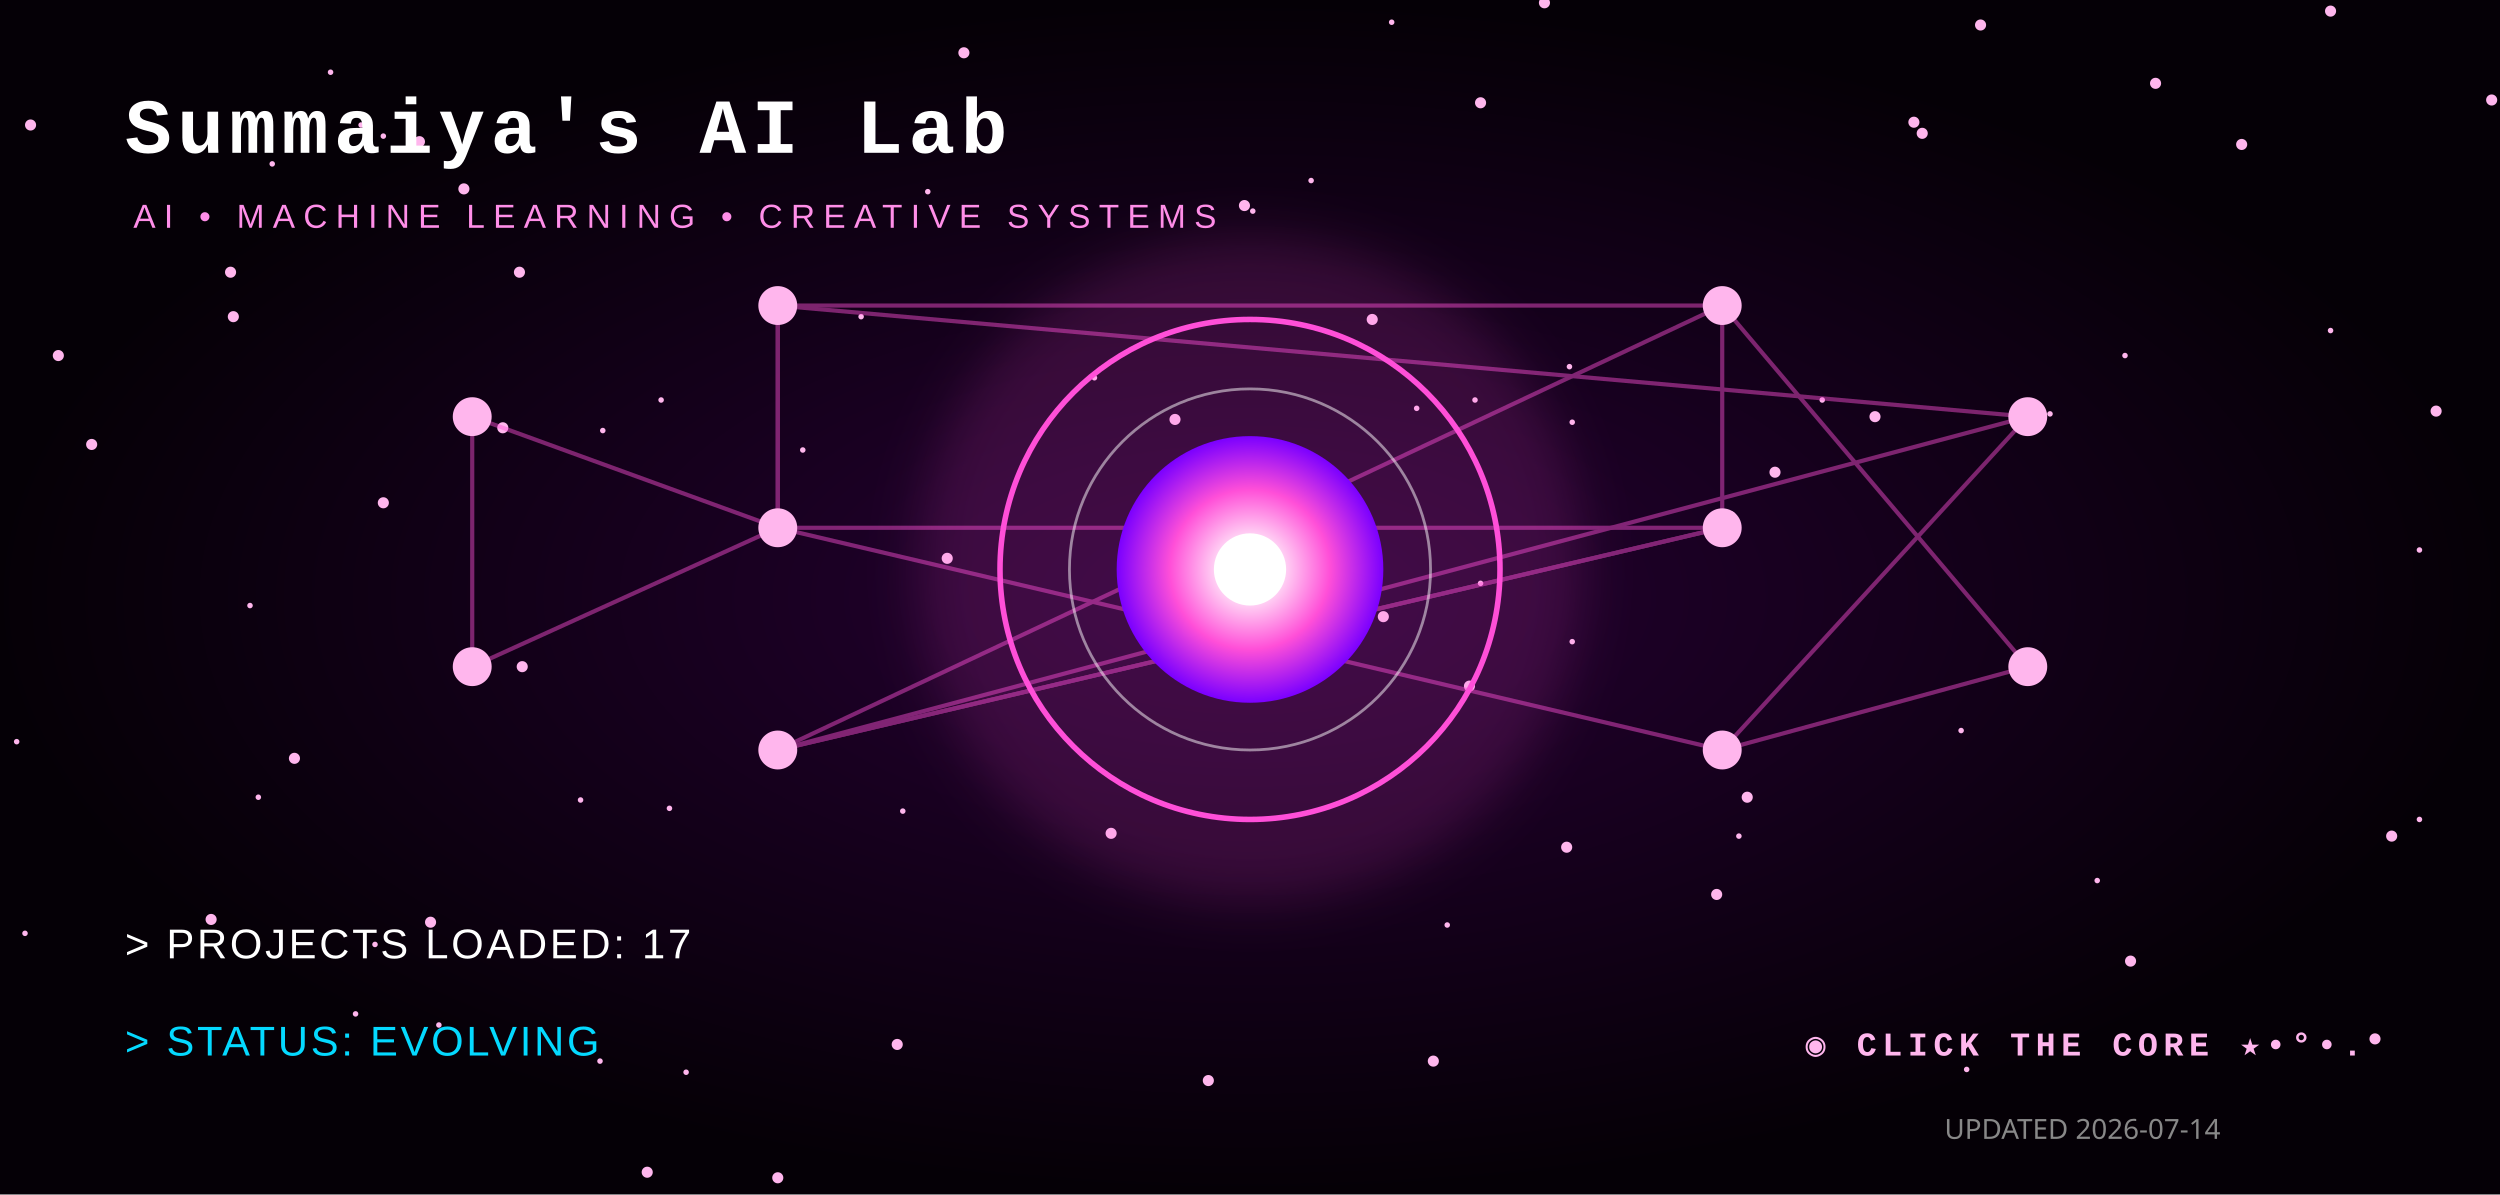
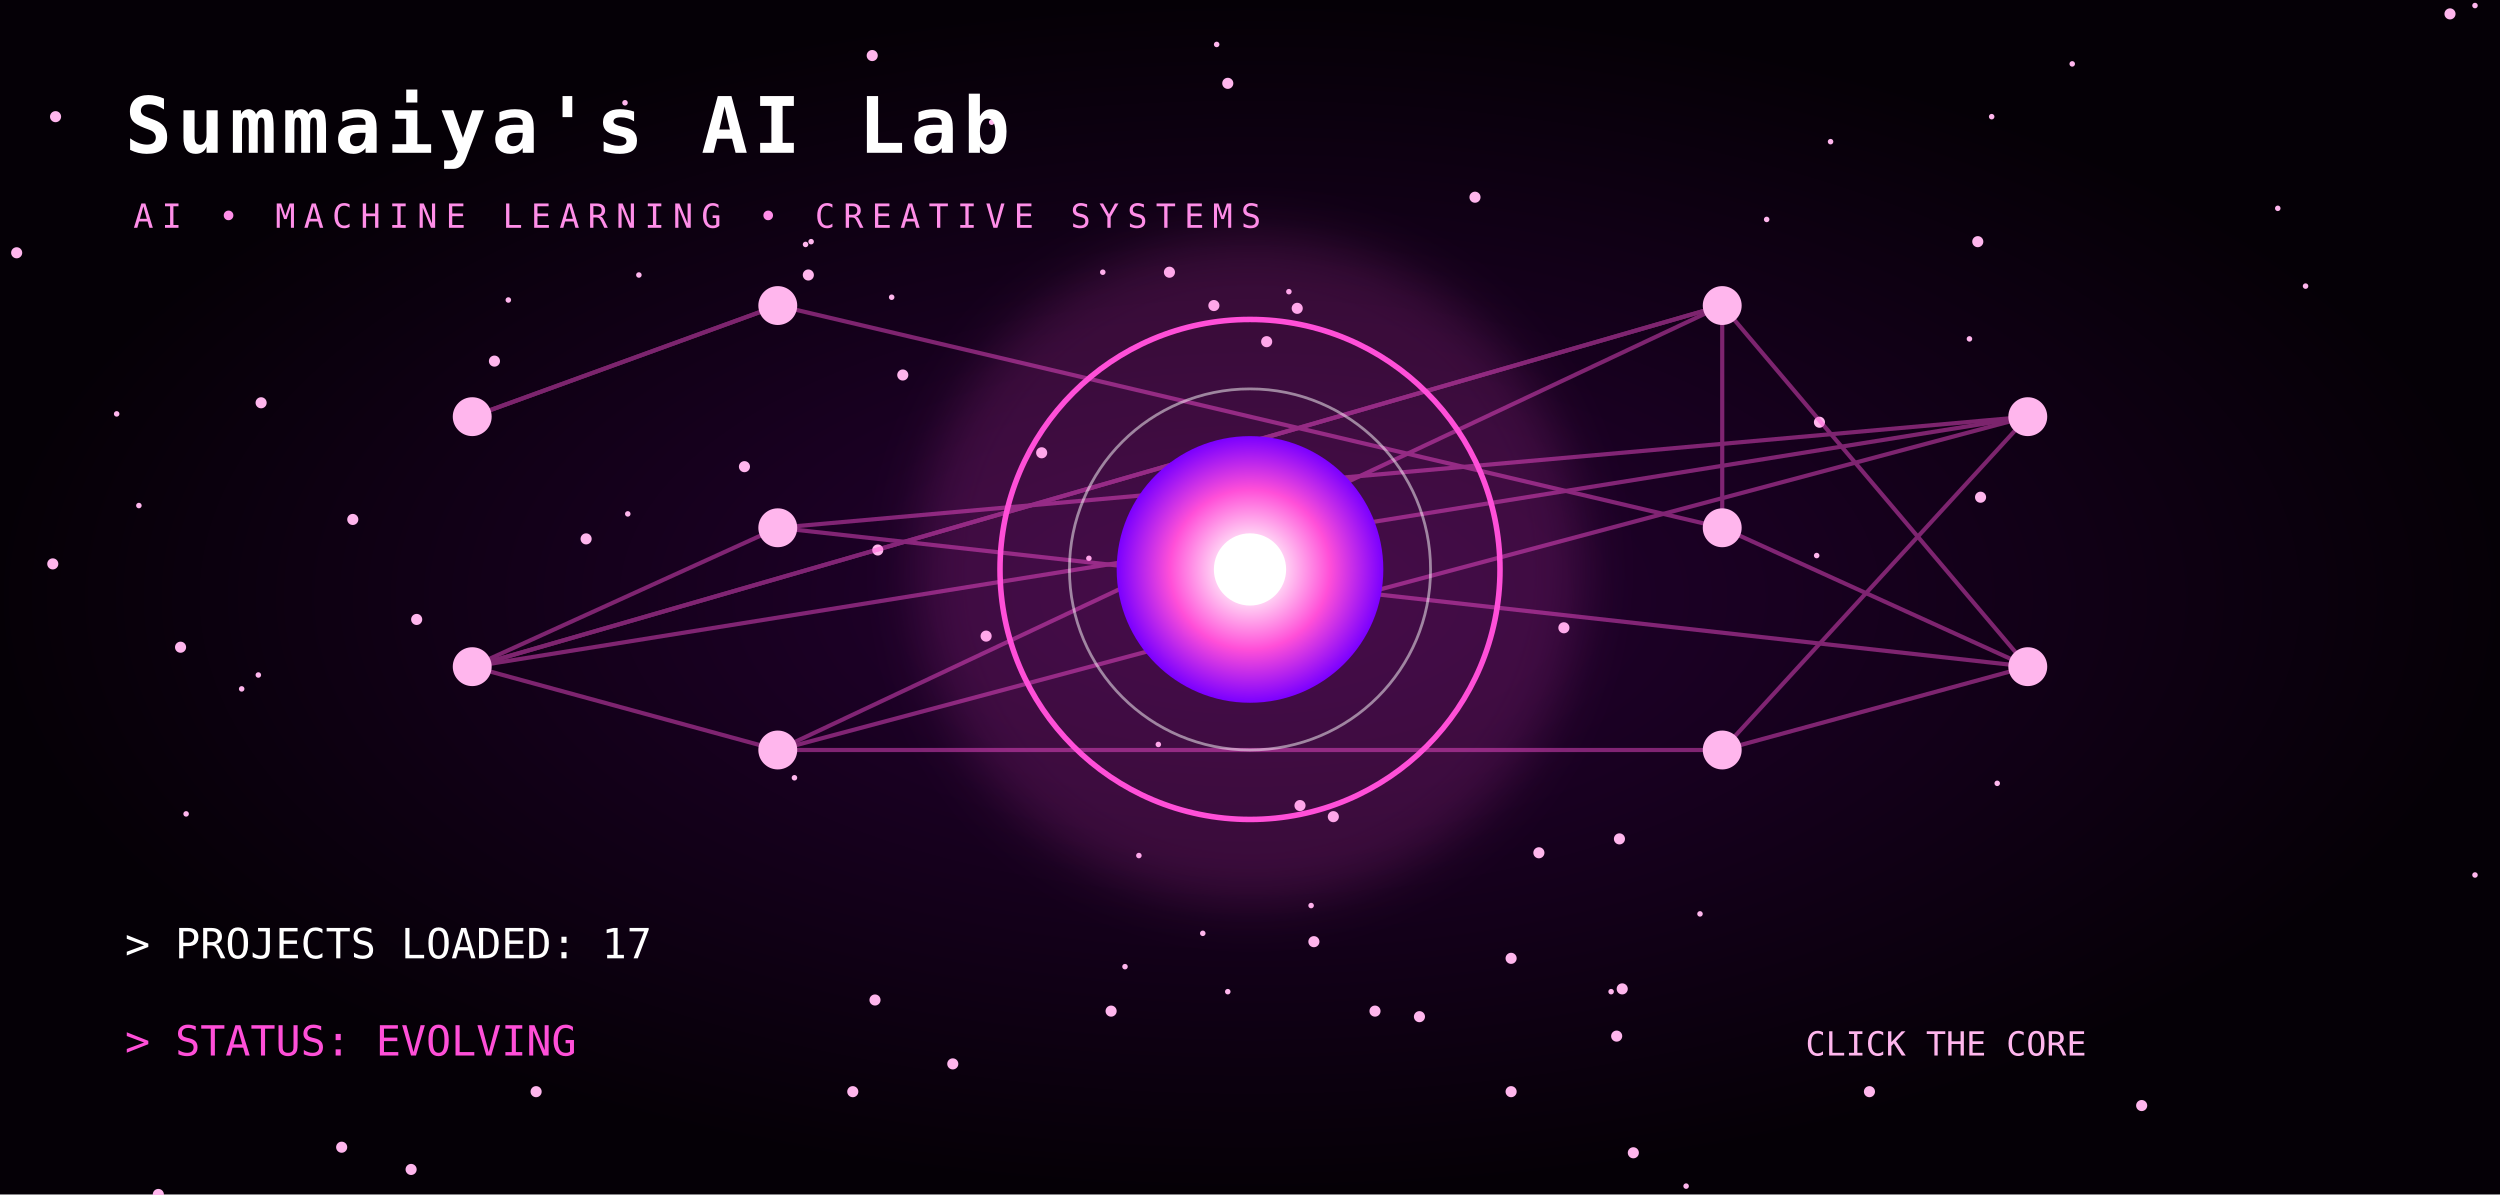
<svg xmlns="http://www.w3.org/2000/svg" width="900" height="430">
  <defs>
    <radialGradient id="background">
      <stop stop-color="#260033" />
      <stop offset="1" stop-color="#050006" />
    </radialGradient>
    <radialGradient id="reactor">
-       <stop stop-color="#ffffff" />
+       <stop stop-color="white" />
      <stop offset=".25" stop-color="#ffd6f5" />
      <stop offset=".6" stop-color="#ff4fd8" />
      <stop offset="1" stop-color="#7b00ff" />
    </radialGradient>
    <filter id="glow">
      <feGaussianBlur stdDeviation="9" />
    </filter>
  </defs>
  <rect width="100%" height="100%" fill="url(#background)" />
-   <circle cx="629" cy="287" r="2" fill="#ffb6ed">
-     <animate attributeName="opacity" values="0.15;1;0.15" dur="5s" repeatCount="indefinite" />
-   </circle>
-   <circle cx="871" cy="295" r="1" fill="#ffb6ed">
-     <animate attributeName="opacity" values="0.15;1;0.15" dur="5s" repeatCount="indefinite" />
-   </circle>
-   <circle cx="21" cy="128" r="2" fill="#ffb6ed">
-     <animate attributeName="opacity" values="0.15;1;0.15" dur="4s" repeatCount="indefinite" />
-   </circle>
-   <circle cx="423" cy="151" r="2" fill="#ffb6ed">
-     <animate attributeName="opacity" values="0.15;1;0.15" dur="5s" repeatCount="indefinite" />
-   </circle>
-   <circle cx="247" cy="386" r="1" fill="#ffb6ed">
-     <animate attributeName="opacity" values="0.15;1;0.15" dur="4s" repeatCount="indefinite" />
-   </circle>
-   <circle cx="280" cy="424" r="2" fill="#ffb6ed">
-     <animate attributeName="opacity" values="0.15;1;0.15" dur="4s" repeatCount="indefinite" />
-   </circle>
-   <circle cx="90" cy="218" r="1" fill="#ffb6ed">
-     <animate attributeName="opacity" values="0.15;1;0.15" dur="3s" repeatCount="indefinite" />
-   </circle>
-   <circle cx="84" cy="114" r="2" fill="#ffb6ed">
-     <animate attributeName="opacity" values="0.15;1;0.15" dur="2s" repeatCount="indefinite" />
-   </circle>
-   <circle cx="692" cy="48" r="2" fill="#ffb6ed">
-     <animate attributeName="opacity" values="0.15;1;0.15" dur="4s" repeatCount="indefinite" />
-   </circle>
-   <circle cx="138" cy="49" r="1" fill="#ffb6ed">
-     <animate attributeName="opacity" values="0.15;1;0.15" dur="5s" repeatCount="indefinite" />
-   </circle>
-   <circle cx="626" cy="301" r="1" fill="#ffb6ed">
-     <animate attributeName="opacity" values="0.15;1;0.15" dur="5s" repeatCount="indefinite" />
-   </circle>
-   <circle cx="106" cy="273" r="2" fill="#ffb6ed">
-     <animate attributeName="opacity" values="0.15;1;0.15" dur="2s" repeatCount="indefinite" />
-   </circle>
-   <circle cx="238" cy="144" r="1" fill="#ffb6ed">
-     <animate attributeName="opacity" values="0.15;1;0.15" dur="4s" repeatCount="indefinite" />
-   </circle>
-   <circle cx="334" cy="69" r="1" fill="#ffb6ed">
-     <animate attributeName="opacity" values="0.15;1;0.15" dur="3s" repeatCount="indefinite" />
-   </circle>
-   <circle cx="188" cy="240" r="2" fill="#ffb6ed">
-     <animate attributeName="opacity" values="0.15;1;0.15" dur="5s" repeatCount="indefinite" />
-   </circle>
-   <circle cx="501" cy="8" r="1" fill="#ffb6ed">
-     <animate attributeName="opacity" values="0.15;1;0.15" dur="6s" repeatCount="indefinite" />
-   </circle>
-   <circle cx="76" cy="331" r="2" fill="#ffb6ed">
-     <animate attributeName="opacity" values="0.15;1;0.15" dur="3s" repeatCount="indefinite" />
-   </circle>
-   <circle cx="6" cy="267" r="1" fill="#ffb6ed">
-     <animate attributeName="opacity" values="0.15;1;0.15" dur="4s" repeatCount="indefinite" />
-   </circle>
-   <circle cx="839" cy="4" r="2" fill="#ffb6ed">
-     <animate attributeName="opacity" values="0.15;1;0.15" dur="4s" repeatCount="indefinite" />
-   </circle>
-   <circle cx="738" cy="149" r="1" fill="#ffb6ed">
-     <animate attributeName="opacity" values="0.15;1;0.15" dur="2s" repeatCount="indefinite" />
-   </circle>
-   <circle cx="98" cy="59" r="1" fill="#ffb6ed">
-     <animate attributeName="opacity" values="0.15;1;0.15" dur="6s" repeatCount="indefinite" />
-   </circle>
-   <circle cx="216" cy="382" r="1" fill="#ffb6ed">
-     <animate attributeName="opacity" values="0.15;1;0.15" dur="6s" repeatCount="indefinite" />
-   </circle>
-   <circle cx="713" cy="9" r="2" fill="#ffb6ed">
-     <animate attributeName="opacity" values="0.15;1;0.15" dur="5s" repeatCount="indefinite" />
-   </circle>
-   <circle cx="138" cy="181" r="2" fill="#ffb6ed">
-     <animate attributeName="opacity" values="0.15;1;0.15" dur="4s" repeatCount="indefinite" />
-   </circle>
-   <circle cx="871" cy="198" r="1" fill="#ffb6ed">
-     <animate attributeName="opacity" values="0.15;1;0.15" dur="3s" repeatCount="indefinite" />
-   </circle>
-   <circle cx="289" cy="162" r="1" fill="#ffb6ed">
-     <animate attributeName="opacity" values="0.15;1;0.15" dur="4s" repeatCount="indefinite" />
-   </circle>
-   <circle cx="877" cy="148" r="2" fill="#ffb6ed">
-     <animate attributeName="opacity" values="0.15;1;0.15" dur="2s" repeatCount="indefinite" />
-   </circle>
-   <circle cx="564" cy="305" r="2" fill="#ffb6ed">
-     <animate attributeName="opacity" values="0.15;1;0.15" dur="5s" repeatCount="indefinite" />
-   </circle>
-   <circle cx="494" cy="115" r="2" fill="#ffb6ed">
-     <animate attributeName="opacity" values="0.15;1;0.15" dur="3s" repeatCount="indefinite" />
-   </circle>
-   <circle cx="130" cy="45" r="1" fill="#ffb6ed">
-     <animate attributeName="opacity" values="0.15;1;0.15" dur="5s" repeatCount="indefinite" />
-   </circle>
-   <circle cx="341" cy="201" r="2" fill="#ffb6ed">
-     <animate attributeName="opacity" values="0.15;1;0.15" dur="4s" repeatCount="indefinite" />
-   </circle>
-   <circle cx="158" cy="369" r="1" fill="#ffb6ed">
-     <animate attributeName="opacity" values="0.15;1;0.15" dur="6s" repeatCount="indefinite" />
-   </circle>
-   <circle cx="241" cy="291" r="1" fill="#ffb6ed">
-     <animate attributeName="opacity" values="0.15;1;0.15" dur="3s" repeatCount="indefinite" />
-   </circle>
-   <circle cx="861" cy="301" r="2" fill="#ffb6ed">
-     <animate attributeName="opacity" values="0.15;1;0.15" dur="3s" repeatCount="indefinite" />
-   </circle>
-   <circle cx="556" cy="1" r="2" fill="#ffb6ed">
-     <animate attributeName="opacity" values="0.15;1;0.15" dur="5s" repeatCount="indefinite" />
-   </circle>
-   <circle cx="839" cy="119" r="1" fill="#ffb6ed">
-     <animate attributeName="opacity" values="0.15;1;0.15" dur="5s" repeatCount="indefinite" />
-   </circle>
-   <circle cx="498" cy="222" r="2" fill="#ffb6ed">
-     <animate attributeName="opacity" values="0.15;1;0.15" dur="2s" repeatCount="indefinite" />
-   </circle>
-   <circle cx="400" cy="300" r="2" fill="#ffb6ed">
-     <animate attributeName="opacity" values="0.15;1;0.15" dur="5s" repeatCount="indefinite" />
-   </circle>
-   <circle cx="217" cy="155" r="1" fill="#ffb6ed">
-     <animate attributeName="opacity" values="0.15;1;0.15" dur="3s" repeatCount="indefinite" />
-   </circle>
-   <circle cx="119" cy="26" r="1" fill="#ffb6ed">
-     <animate attributeName="opacity" values="0.15;1;0.15" dur="4s" repeatCount="indefinite" />
-   </circle>
-   <circle cx="639" cy="170" r="2" fill="#ffb6ed">
-     <animate attributeName="opacity" values="0.15;1;0.15" dur="3s" repeatCount="indefinite" />
-   </circle>
-   <circle cx="755" cy="317" r="1" fill="#ffb6ed">
-     <animate attributeName="opacity" values="0.15;1;0.15" dur="2s" repeatCount="indefinite" />
-   </circle>
-   <circle cx="689" cy="44" r="2" fill="#ffb6ed">
-     <animate attributeName="opacity" values="0.15;1;0.15" dur="3s" repeatCount="indefinite" />
-   </circle>
-   <circle cx="187" cy="98" r="2" fill="#ffb6ed">
-     <animate attributeName="opacity" values="0.15;1;0.15" dur="4s" repeatCount="indefinite" />
-   </circle>
-   <circle cx="531" cy="144" r="1" fill="#ffb6ed">
-     <animate attributeName="opacity" values="0.15;1;0.15" dur="6s" repeatCount="indefinite" />
-   </circle>
-   <circle cx="807" cy="52" r="2" fill="#ffb6ed">
-     <animate attributeName="opacity" values="0.15;1;0.15" dur="5s" repeatCount="indefinite" />
-   </circle>
-   <circle cx="83" cy="98" r="2" fill="#ffb6ed">
-     <animate attributeName="opacity" values="0.15;1;0.15" dur="4s" repeatCount="indefinite" />
-   </circle>
-   <circle cx="233" cy="422" r="2" fill="#ffb6ed">
-     <animate attributeName="opacity" values="0.15;1;0.15" dur="6s" repeatCount="indefinite" />
-   </circle>
-   <circle cx="533" cy="37" r="2" fill="#ffb6ed">
-     <animate attributeName="opacity" values="0.15;1;0.15" dur="4s" repeatCount="indefinite" />
-   </circle>
-   <circle cx="529" cy="247" r="2" fill="#ffb6ed">
-     <animate attributeName="opacity" values="0.15;1;0.15" dur="3s" repeatCount="indefinite" />
-   </circle>
-   <circle cx="347" cy="19" r="2" fill="#ffb6ed">
-     <animate attributeName="opacity" values="0.15;1;0.15" dur="3s" repeatCount="indefinite" />
-   </circle>
-   <circle cx="776" cy="30" r="2" fill="#ffb6ed">
-     <animate attributeName="opacity" values="0.15;1;0.15" dur="3s" repeatCount="indefinite" />
-   </circle>
-   <circle cx="310" cy="114" r="1" fill="#ffb6ed">
-     <animate attributeName="opacity" values="0.15;1;0.15" dur="3s" repeatCount="indefinite" />
-   </circle>
-   <circle cx="394" cy="136" r="1" fill="#ffb6ed">
-     <animate attributeName="opacity" values="0.15;1;0.15" dur="4s" repeatCount="indefinite" />
-   </circle>
-   <circle cx="656" cy="144" r="1" fill="#ffb6ed">
-     <animate attributeName="opacity" values="0.15;1;0.15" dur="4s" repeatCount="indefinite" />
-   </circle>
-   <circle cx="521" cy="333" r="1" fill="#ffb6ed">
-     <animate attributeName="opacity" values="0.15;1;0.15" dur="6s" repeatCount="indefinite" />
-   </circle>
-   <circle cx="435" cy="389" r="2" fill="#ffb6ed">
-     <animate attributeName="opacity" values="0.15;1;0.15" dur="3s" repeatCount="indefinite" />
-   </circle>
-   <circle cx="767" cy="346" r="2" fill="#ffb6ed">
-     <animate attributeName="opacity" values="0.15;1;0.15" dur="3s" repeatCount="indefinite" />
-   </circle>
-   <circle cx="472" cy="65" r="1" fill="#ffb6ed">
-     <animate attributeName="opacity" values="0.15;1;0.15" dur="4s" repeatCount="indefinite" />
-   </circle>
-   <circle cx="623" cy="186" r="2" fill="#ffb6ed">
-     <animate attributeName="opacity" values="0.15;1;0.15" dur="3s" repeatCount="indefinite" />
-   </circle>
-   <circle cx="128" cy="365" r="1" fill="#ffb6ed">
-     <animate attributeName="opacity" values="0.15;1;0.15" dur="4s" repeatCount="indefinite" />
-   </circle>
-   <circle cx="675" cy="150" r="2" fill="#ffb6ed">
-     <animate attributeName="opacity" values="0.15;1;0.15" dur="4s" repeatCount="indefinite" />
-   </circle>
-   <circle cx="9" cy="336" r="1" fill="#ffb6ed">
-     <animate attributeName="opacity" values="0.15;1;0.15" dur="3s" repeatCount="indefinite" />
-   </circle>
-   <circle cx="566" cy="231" r="1" fill="#ffb6ed">
-     <animate attributeName="opacity" values="0.15;1;0.15" dur="6s" repeatCount="indefinite" />
-   </circle>
-   <circle cx="33" cy="160" r="2" fill="#ffb6ed">
-     <animate attributeName="opacity" values="0.15;1;0.15" dur="6s" repeatCount="indefinite" />
-   </circle>
-   <circle cx="897" cy="36" r="2" fill="#ffb6ed">
-     <animate attributeName="opacity" values="0.15;1;0.15" dur="4s" repeatCount="indefinite" />
-   </circle>
-   <circle cx="135" cy="340" r="1" fill="#ffb6ed">
-     <animate attributeName="opacity" values="0.15;1;0.15" dur="4s" repeatCount="indefinite" />
-   </circle>
-   <circle cx="181" cy="154" r="2" fill="#ffb6ed">
-     <animate attributeName="opacity" values="0.15;1;0.15" dur="2s" repeatCount="indefinite" />
-   </circle>
-   <circle cx="855" cy="374" r="2" fill="#ffb6ed">
-     <animate attributeName="opacity" values="0.15;1;0.15" dur="4s" repeatCount="indefinite" />
-   </circle>
-   <circle cx="510" cy="147" r="1" fill="#ffb6ed">
-     <animate attributeName="opacity" values="0.15;1;0.15" dur="2s" repeatCount="indefinite" />
-   </circle>
-   <circle cx="618" cy="322" r="2" fill="#ffb6ed">
-     <animate attributeName="opacity" values="0.15;1;0.15" dur="2s" repeatCount="indefinite" />
-   </circle>
-   <circle cx="93" cy="287" r="1" fill="#ffb6ed">
-     <animate attributeName="opacity" values="0.15;1;0.15" dur="4s" repeatCount="indefinite" />
-   </circle>
-   <circle cx="566" cy="152" r="1" fill="#ffb6ed">
-     <animate attributeName="opacity" values="0.15;1;0.15" dur="4s" repeatCount="indefinite" />
-   </circle>
-   <circle cx="708" cy="385" r="1" fill="#ffb6ed">
-     <animate attributeName="opacity" values="0.15;1;0.15" dur="5s" repeatCount="indefinite" />
-   </circle>
-   <circle cx="533" cy="210" r="1" fill="#ffb6ed">
-     <animate attributeName="opacity" values="0.15;1;0.15" dur="2s" repeatCount="indefinite" />
-   </circle>
-   <circle cx="706" cy="263" r="1" fill="#ffb6ed">
-     <animate attributeName="opacity" values="0.15;1;0.15" dur="3s" repeatCount="indefinite" />
-   </circle>
-   <circle cx="323" cy="376" r="2" fill="#ffb6ed">
-     <animate attributeName="opacity" values="0.15;1;0.15" dur="3s" repeatCount="indefinite" />
-   </circle>
-   <circle cx="167" cy="68" r="2" fill="#ffb6ed">
-     <animate attributeName="opacity" values="0.15;1;0.15" dur="3s" repeatCount="indefinite" />
-   </circle>
-   <circle cx="155" cy="332" r="2" fill="#ffb6ed">
-     <animate attributeName="opacity" values="0.15;1;0.15" dur="4s" repeatCount="indefinite" />
-   </circle>
-   <circle cx="451" cy="76" r="1" fill="#ffb6ed">
-     <animate attributeName="opacity" values="0.15;1;0.15" dur="3s" repeatCount="indefinite" />
-   </circle>
-   <circle cx="151" cy="51" r="2" fill="#ffb6ed">
-     <animate attributeName="opacity" values="0.15;1;0.15" dur="3s" repeatCount="indefinite" />
-   </circle>
-   <circle cx="11" cy="45" r="2" fill="#ffb6ed">
-     <animate attributeName="opacity" values="0.15;1;0.15" dur="6s" repeatCount="indefinite" />
-   </circle>
-   <circle cx="516" cy="382" r="2" fill="#ffb6ed">
-     <animate attributeName="opacity" values="0.15;1;0.15" dur="5s" repeatCount="indefinite" />
-   </circle>
-   <circle cx="209" cy="288" r="1" fill="#ffb6ed">
-     <animate attributeName="opacity" values="0.15;1;0.15" dur="5s" repeatCount="indefinite" />
-   </circle>
-   <circle cx="448" cy="74" r="2" fill="#ffb6ed">
-     <animate attributeName="opacity" values="0.15;1;0.15" dur="6s" repeatCount="indefinite" />
-   </circle>
-   <circle cx="325" cy="292" r="1" fill="#ffb6ed">
-     <animate attributeName="opacity" values="0.15;1;0.15" dur="5s" repeatCount="indefinite" />
-   </circle>
-   <circle cx="277" cy="267" r="2" fill="#ffb6ed">
-     <animate attributeName="opacity" values="0.15;1;0.15" dur="3s" repeatCount="indefinite" />
-   </circle>
-   <circle cx="474" cy="209" r="2" fill="#ffb6ed">
-     <animate attributeName="opacity" values="0.15;1;0.15" dur="6s" repeatCount="indefinite" />
-   </circle>
-   <circle cx="765" cy="128" r="1" fill="#ffb6ed">
-     <animate attributeName="opacity" values="0.15;1;0.15" dur="4s" repeatCount="indefinite" />
-   </circle>
-   <circle cx="565" cy="132" r="1" fill="#ffb6ed">
-     <animate attributeName="opacity" values="0.15;1;0.15" dur="5s" repeatCount="indefinite" />
-   </circle>
-   <text x="45" y="55" font-family="Consolas, 'Courier New', monospace" font-size="28" font-weight="600" letter-spacing="2" fill="white">
+   <circle cx="464" cy="105" r="1" fill="#ffb6ed">
+     <animate attributeName="opacity" values="0.15;1;0.15" dur="5s" repeatCount="indefinite" />
+   </circle>
+   <circle cx="183" cy="108" r="1" fill="#ffb6ed">
+     <animate attributeName="opacity" values="0.15;1;0.15" dur="5s" repeatCount="indefinite" />
+   </circle>
+   <circle cx="473" cy="339" r="2" fill="#ffb6ed">
+     <animate attributeName="opacity" values="0.15;1;0.15" dur="2s" repeatCount="indefinite" />
+   </circle>
+   <circle cx="410" cy="308" r="1" fill="#ffb6ed">
+     <animate attributeName="opacity" values="0.15;1;0.15" dur="4s" repeatCount="indefinite" />
+   </circle>
+   <circle cx="314" cy="20" r="2" fill="#ffb6ed">
+     <animate attributeName="opacity" values="0.15;1;0.15" dur="3s" repeatCount="indefinite" />
+   </circle>
+   <circle cx="583" cy="302" r="2" fill="#ffb6ed">
+     <animate attributeName="opacity" values="0.15;1;0.15" dur="6s" repeatCount="indefinite" />
+   </circle>
+   <circle cx="636" cy="79" r="1" fill="#ffb6ed">
+     <animate attributeName="opacity" values="0.15;1;0.15" dur="3s" repeatCount="indefinite" />
+   </circle>
+   <circle cx="226" cy="185" r="1" fill="#ffb6ed">
+     <animate attributeName="opacity" values="0.15;1;0.15" dur="3s" repeatCount="indefinite" />
+   </circle>
+   <circle cx="211" cy="194" r="2" fill="#ffb6ed">
+     <animate attributeName="opacity" values="0.15;1;0.15" dur="6s" repeatCount="indefinite" />
+   </circle>
+   <circle cx="544" cy="345" r="2" fill="#ffb6ed">
+     <animate attributeName="opacity" values="0.15;1;0.15" dur="3s" repeatCount="indefinite" />
+   </circle>
+   <circle cx="467" cy="111" r="2" fill="#ffb6ed">
+     <animate attributeName="opacity" values="0.15;1;0.15" dur="6s" repeatCount="indefinite" />
+   </circle>
+   <circle cx="230" cy="99" r="1" fill="#ffb6ed">
+     <animate attributeName="opacity" values="0.15;1;0.15" dur="2s" repeatCount="indefinite" />
+   </circle>
+   <circle cx="375" cy="163" r="2" fill="#ffb6ed">
+     <animate attributeName="opacity" values="0.15;1;0.15" dur="4s" repeatCount="indefinite" />
+   </circle>
+   <circle cx="495" cy="364" r="2" fill="#ffb6ed">
+     <animate attributeName="opacity" values="0.15;1;0.15" dur="2s" repeatCount="indefinite" />
+   </circle>
+   <circle cx="93" cy="243" r="1" fill="#ffb6ed">
+     <animate attributeName="opacity" values="0.15;1;0.15" dur="6s" repeatCount="indefinite" />
+   </circle>
+   <circle cx="292" cy="87" r="1" fill="#ffb6ed">
+     <animate attributeName="opacity" values="0.15;1;0.15" dur="6s" repeatCount="indefinite" />
+   </circle>
+   <circle cx="438" cy="168" r="2" fill="#ffb6ed">
+     <animate attributeName="opacity" values="0.15;1;0.15" dur="6s" repeatCount="indefinite" />
+   </circle>
+   <circle cx="544" cy="393" r="2" fill="#ffb6ed">
+     <animate attributeName="opacity" values="0.15;1;0.15" dur="5s" repeatCount="indefinite" />
+   </circle>
+   <circle cx="291" cy="99" r="2" fill="#ffb6ed">
+     <animate attributeName="opacity" values="0.15;1;0.15" dur="4s" repeatCount="indefinite" />
+   </circle>
+   <circle cx="891" cy="2" r="1" fill="#ffb6ed">
+     <animate attributeName="opacity" values="0.15;1;0.15" dur="5s" repeatCount="indefinite" />
+   </circle>
+   <circle cx="343" cy="383" r="2" fill="#ffb6ed">
+     <animate attributeName="opacity" values="0.15;1;0.15" dur="5s" repeatCount="indefinite" />
+   </circle>
+   <circle cx="437" cy="110" r="2" fill="#ffb6ed">
+     <animate attributeName="opacity" values="0.15;1;0.15" dur="4s" repeatCount="indefinite" />
+   </circle>
+   <circle cx="67" cy="293" r="1" fill="#ffb6ed">
+     <animate attributeName="opacity" values="0.15;1;0.15" dur="2s" repeatCount="indefinite" />
+   </circle>
+   <circle cx="673" cy="393" r="2" fill="#ffb6ed">
+     <animate attributeName="opacity" values="0.15;1;0.15" dur="2s" repeatCount="indefinite" />
+   </circle>
+   <circle cx="20" cy="42" r="2" fill="#ffb6ed">
+     <animate attributeName="opacity" values="0.15;1;0.15" dur="6s" repeatCount="indefinite" />
+   </circle>
+   <circle cx="325" cy="135" r="2" fill="#ffb6ed">
+     <animate attributeName="opacity" values="0.15;1;0.15" dur="4s" repeatCount="indefinite" />
+   </circle>
+   <circle cx="439" cy="244" r="2" fill="#ffb6ed">
+     <animate attributeName="opacity" values="0.15;1;0.15" dur="5s" repeatCount="indefinite" />
+   </circle>
+   <circle cx="480" cy="294" r="2" fill="#ffb6ed">
+     <animate attributeName="opacity" values="0.15;1;0.15" dur="2s" repeatCount="indefinite" />
+   </circle>
+   <circle cx="582" cy="373" r="2" fill="#ffb6ed">
+     <animate attributeName="opacity" values="0.15;1;0.15" dur="3s" repeatCount="indefinite" />
+   </circle>
+   <circle cx="400" cy="364" r="2" fill="#ffb6ed">
+     <animate attributeName="opacity" values="0.15;1;0.15" dur="6s" repeatCount="indefinite" />
+   </circle>
+   <circle cx="42" cy="149" r="1" fill="#ffb6ed">
+     <animate attributeName="opacity" values="0.15;1;0.15" dur="3s" repeatCount="indefinite" />
+   </circle>
+   <circle cx="442" cy="30" r="2" fill="#ffb6ed">
+     <animate attributeName="opacity" values="0.15;1;0.15" dur="3s" repeatCount="indefinite" />
+   </circle>
+   <circle cx="65" cy="233" r="2" fill="#ffb6ed">
+     <animate attributeName="opacity" values="0.15;1;0.15" dur="5s" repeatCount="indefinite" />
+   </circle>
+   <circle cx="50" cy="182" r="1" fill="#ffb6ed">
+     <animate attributeName="opacity" values="0.15;1;0.15" dur="4s" repeatCount="indefinite" />
+   </circle>
+   <circle cx="820" cy="75" r="1" fill="#ffb6ed">
+     <animate attributeName="opacity" values="0.15;1;0.15" dur="4s" repeatCount="indefinite" />
+   </circle>
+   <circle cx="442" cy="357" r="1" fill="#ffb6ed">
+     <animate attributeName="opacity" values="0.15;1;0.15" dur="3s" repeatCount="indefinite" />
+   </circle>
+   <circle cx="307" cy="393" r="2" fill="#ffb6ed">
+     <animate attributeName="opacity" values="0.15;1;0.15" dur="2s" repeatCount="indefinite" />
+   </circle>
+   <circle cx="150" cy="223" r="2" fill="#ffb6ed">
+     <animate attributeName="opacity" values="0.15;1;0.15" dur="5s" repeatCount="indefinite" />
+   </circle>
+   <circle cx="123" cy="413" r="2" fill="#ffb6ed">
+     <animate attributeName="opacity" values="0.15;1;0.15" dur="4s" repeatCount="indefinite" />
+   </circle>
+   <circle cx="87" cy="248" r="1" fill="#ffb6ed">
+     <animate attributeName="opacity" values="0.15;1;0.15" dur="4s" repeatCount="indefinite" />
+   </circle>
+   <circle cx="438" cy="16" r="1" fill="#ffb6ed">
+     <animate attributeName="opacity" values="0.15;1;0.15" dur="5s" repeatCount="indefinite" />
+   </circle>
+   <circle cx="456" cy="123" r="2" fill="#ffb6ed">
+     <animate attributeName="opacity" values="0.15;1;0.15" dur="6s" repeatCount="indefinite" />
+   </circle>
+   <circle cx="321" cy="107" r="1" fill="#ffb6ed">
+     <animate attributeName="opacity" values="0.15;1;0.15" dur="5s" repeatCount="indefinite" />
+   </circle>
+   <circle cx="713" cy="179" r="2" fill="#ffb6ed">
+     <animate attributeName="opacity" values="0.15;1;0.15" dur="5s" repeatCount="indefinite" />
+   </circle>
+   <circle cx="178" cy="130" r="2" fill="#ffb6ed">
+     <animate attributeName="opacity" values="0.15;1;0.15" dur="6s" repeatCount="indefinite" />
+   </circle>
+   <circle cx="771" cy="398" r="2" fill="#ffb6ed">
+     <animate attributeName="opacity" values="0.15;1;0.15" dur="4s" repeatCount="indefinite" />
+   </circle>
+   <circle cx="6" cy="91" r="2" fill="#ffb6ed">
+     <animate attributeName="opacity" values="0.15;1;0.15" dur="5s" repeatCount="indefinite" />
+   </circle>
+   <circle cx="709" cy="122" r="1" fill="#ffb6ed">
+     <animate attributeName="opacity" values="0.15;1;0.15" dur="5s" repeatCount="indefinite" />
+   </circle>
+   <circle cx="580" cy="357" r="1" fill="#ffb6ed">
+     <animate attributeName="opacity" values="0.15;1;0.15" dur="6s" repeatCount="indefinite" />
+   </circle>
+   <circle cx="316" cy="198" r="2" fill="#ffb6ed">
+     <animate attributeName="opacity" values="0.15;1;0.15" dur="4s" repeatCount="indefinite" />
+   </circle>
+   <circle cx="584" cy="356" r="2" fill="#ffb6ed">
+     <animate attributeName="opacity" values="0.15;1;0.15" dur="2s" repeatCount="indefinite" />
+   </circle>
+   <circle cx="719" cy="282" r="1" fill="#ffb6ed">
+     <animate attributeName="opacity" values="0.15;1;0.15" dur="3s" repeatCount="indefinite" />
+   </circle>
+   <circle cx="148" cy="421" r="2" fill="#ffb6ed">
+     <animate attributeName="opacity" values="0.15;1;0.15" dur="5s" repeatCount="indefinite" />
+   </circle>
+   <circle cx="417" cy="228" r="1" fill="#ffb6ed">
+     <animate attributeName="opacity" values="0.15;1;0.15" dur="3s" repeatCount="indefinite" />
+   </circle>
+   <circle cx="355" cy="229" r="2" fill="#ffb6ed">
+     <animate attributeName="opacity" values="0.15;1;0.15" dur="6s" repeatCount="indefinite" />
+   </circle>
+   <circle cx="712" cy="87" r="2" fill="#ffb6ed">
+     <animate attributeName="opacity" values="0.15;1;0.15" dur="4s" repeatCount="indefinite" />
+   </circle>
+   <circle cx="127" cy="187" r="2" fill="#ffb6ed">
+     <animate attributeName="opacity" values="0.15;1;0.15" dur="6s" repeatCount="indefinite" />
+   </circle>
+   <circle cx="882" cy="5" r="2" fill="#ffb6ed">
+     <animate attributeName="opacity" values="0.15;1;0.15" dur="6s" repeatCount="indefinite" />
+   </circle>
+   <circle cx="554" cy="307" r="2" fill="#ffb6ed">
+     <animate attributeName="opacity" values="0.15;1;0.15" dur="5s" repeatCount="indefinite" />
+   </circle>
+   <circle cx="472" cy="326" r="1" fill="#ffb6ed">
+     <animate attributeName="opacity" values="0.15;1;0.15" dur="3s" repeatCount="indefinite" />
+   </circle>
+   <circle cx="392" cy="201" r="1" fill="#ffb6ed">
+     <animate attributeName="opacity" values="0.15;1;0.15" dur="4s" repeatCount="indefinite" />
+   </circle>
+   <circle cx="717" cy="42" r="1" fill="#ffb6ed">
+     <animate attributeName="opacity" values="0.15;1;0.15" dur="4s" repeatCount="indefinite" />
+   </circle>
+   <circle cx="225" cy="37" r="1" fill="#ffb6ed">
+     <animate attributeName="opacity" values="0.15;1;0.15" dur="6s" repeatCount="indefinite" />
+   </circle>
+   <circle cx="421" cy="98" r="2" fill="#ffb6ed">
+     <animate attributeName="opacity" values="0.15;1;0.15" dur="5s" repeatCount="indefinite" />
+   </circle>
+   <circle cx="357" cy="44" r="1" fill="#ffb6ed">
+     <animate attributeName="opacity" values="0.15;1;0.15" dur="5s" repeatCount="indefinite" />
+   </circle>
+   <circle cx="655" cy="152" r="2" fill="#ffb6ed">
+     <animate attributeName="opacity" values="0.15;1;0.15" dur="5s" repeatCount="indefinite" />
+   </circle>
+   <circle cx="891" cy="315" r="1" fill="#ffb6ed">
+     <animate attributeName="opacity" values="0.15;1;0.15" dur="4s" repeatCount="indefinite" />
+   </circle>
+   <circle cx="286" cy="280" r="1" fill="#ffb6ed">
+     <animate attributeName="opacity" values="0.15;1;0.15" dur="4s" repeatCount="indefinite" />
+   </circle>
+   <circle cx="588" cy="415" r="2" fill="#ffb6ed">
+     <animate attributeName="opacity" values="0.15;1;0.15" dur="3s" repeatCount="indefinite" />
+   </circle>
+   <circle cx="397" cy="98" r="1" fill="#ffb6ed">
+     <animate attributeName="opacity" values="0.15;1;0.15" dur="5s" repeatCount="indefinite" />
+   </circle>
+   <circle cx="563" cy="226" r="2" fill="#ffb6ed">
+     <animate attributeName="opacity" values="0.15;1;0.15" dur="3s" repeatCount="indefinite" />
+   </circle>
+   <circle cx="468" cy="290" r="2" fill="#ffb6ed">
+     <animate attributeName="opacity" values="0.15;1;0.15" dur="3s" repeatCount="indefinite" />
+   </circle>
+   <circle cx="607" cy="427" r="1" fill="#ffb6ed">
+     <animate attributeName="opacity" values="0.15;1;0.15" dur="3s" repeatCount="indefinite" />
+   </circle>
+   <circle cx="193" cy="393" r="2" fill="#ffb6ed">
+     <animate attributeName="opacity" values="0.15;1;0.15" dur="6s" repeatCount="indefinite" />
+   </circle>
+   <circle cx="19" cy="203" r="2" fill="#ffb6ed">
+     <animate attributeName="opacity" values="0.15;1;0.15" dur="3s" repeatCount="indefinite" />
+   </circle>
+   <circle cx="57" cy="430" r="2" fill="#ffb6ed">
+     <animate attributeName="opacity" values="0.15;1;0.15" dur="4s" repeatCount="indefinite" />
+   </circle>
+   <circle cx="315" cy="360" r="2" fill="#ffb6ed">
+     <animate attributeName="opacity" values="0.15;1;0.15" dur="4s" repeatCount="indefinite" />
+   </circle>
+   <circle cx="511" cy="366" r="2" fill="#ffb6ed">
+     <animate attributeName="opacity" values="0.15;1;0.15" dur="5s" repeatCount="indefinite" />
+   </circle>
+   <circle cx="612" cy="329" r="1" fill="#ffb6ed">
+     <animate attributeName="opacity" values="0.15;1;0.15" dur="4s" repeatCount="indefinite" />
+   </circle>
+   <circle cx="659" cy="51" r="1" fill="#ffb6ed">
+     <animate attributeName="opacity" values="0.15;1;0.15" dur="2s" repeatCount="indefinite" />
+   </circle>
+   <circle cx="417" cy="268" r="1" fill="#ffb6ed">
+     <animate attributeName="opacity" values="0.15;1;0.15" dur="4s" repeatCount="indefinite" />
+   </circle>
+   <circle cx="654" cy="200" r="1" fill="#ffb6ed">
+     <animate attributeName="opacity" values="0.15;1;0.15" dur="3s" repeatCount="indefinite" />
+   </circle>
+   <circle cx="433" cy="336" r="1" fill="#ffb6ed">
+     <animate attributeName="opacity" values="0.15;1;0.15" dur="3s" repeatCount="indefinite" />
+   </circle>
+   <circle cx="746" cy="23" r="1" fill="#ffb6ed">
+     <animate attributeName="opacity" values="0.15;1;0.15" dur="3s" repeatCount="indefinite" />
+   </circle>
+   <circle cx="531" cy="71" r="2" fill="#ffb6ed">
+     <animate attributeName="opacity" values="0.15;1;0.15" dur="3s" repeatCount="indefinite" />
+   </circle>
+   <circle cx="830" cy="103" r="1" fill="#ffb6ed">
+     <animate attributeName="opacity" values="0.15;1;0.15" dur="3s" repeatCount="indefinite" />
+   </circle>
+   <circle cx="290" cy="88" r="1" fill="#ffb6ed">
+     <animate attributeName="opacity" values="0.15;1;0.15" dur="3s" repeatCount="indefinite" />
+   </circle>
+   <circle cx="268" cy="168" r="2" fill="#ffb6ed">
+     <animate attributeName="opacity" values="0.15;1;0.15" dur="6s" repeatCount="indefinite" />
+   </circle>
+   <circle cx="405" cy="348" r="1" fill="#ffb6ed">
+     <animate attributeName="opacity" values="0.15;1;0.15" dur="3s" repeatCount="indefinite" />
+   </circle>
+   <circle cx="94" cy="145" r="2" fill="#ffb6ed">
+     <animate attributeName="opacity" values="0.15;1;0.15" dur="4s" repeatCount="indefinite" />
+   </circle>
+   <text x="45" y="55" font-family="Consolas, monospace" font-size="28" font-weight="600" letter-spacing="2" fill="white">

Summaiya's AI Lab

</text>
-   <text x="48" y="82" font-family="Segoe UI, Arial" font-size="12" letter-spacing="3" fill="#ff8ee8">
+   <text x="48" y="82" font-family="Consolas, monospace" font-size="12" letter-spacing="3" fill="#ff8ee8">

AI • MACHINE LEARNING • CREATIVE SYSTEMS

</text>
  <g stroke="#ff4fd8" stroke-width="1.5" opacity="0.45">
-     <line x1="170" y1="150" x2="170" y2="240">
+     <line x1="170" y1="150" x2="280" y2="110">
      <animate attributeName="opacity" values="0.2;0.8;0.2" dur="3s" repeatCount="indefinite" />
    </line>
    <line x1="170" y1="240" x2="280" y2="190">
      <animate attributeName="opacity" values="0.2;0.8;0.2" dur="3s" repeatCount="indefinite" />
    </line>
-     <line x1="280" y1="110" x2="280" y2="190">
-       <animate attributeName="opacity" values="0.2;0.8;0.2" dur="3s" repeatCount="indefinite" />
-     </line>
-     <line x1="280" y1="110" x2="620" y2="110">
-       <animate attributeName="opacity" values="0.2;0.8;0.2" dur="3s" repeatCount="indefinite" />
-     </line>
-     <line x1="280" y1="190" x2="170" y2="150">
-       <animate attributeName="opacity" values="0.2;0.8;0.2" dur="3s" repeatCount="indefinite" />
-     </line>
-     <line x1="280" y1="190" x2="280" y2="110">
-       <animate attributeName="opacity" values="0.2;0.8;0.2" dur="3s" repeatCount="indefinite" />
-     </line>
-     <line x1="280" y1="190" x2="620" y2="270">
-       <animate attributeName="opacity" values="0.2;0.8;0.2" dur="3s" repeatCount="indefinite" />
-     </line>
-     <line x1="280" y1="270" x2="620" y2="190">
+     <line x1="170" y1="240" x2="620" y2="110">
+       <animate attributeName="opacity" values="0.2;0.8;0.2" dur="3s" repeatCount="indefinite" />
+     </line>
+     <line x1="280" y1="110" x2="170" y2="150">
+       <animate attributeName="opacity" values="0.2;0.8;0.2" dur="3s" repeatCount="indefinite" />
+     </line>
+     <line x1="280" y1="270" x2="170" y2="240">
+       <animate attributeName="opacity" values="0.2;0.8;0.2" dur="3s" repeatCount="indefinite" />
+     </line>
+     <line x1="280" y1="270" x2="620" y2="110">
      <animate attributeName="opacity" values="0.2;0.8;0.2" dur="3s" repeatCount="indefinite" />
    </line>
    <line x1="280" y1="270" x2="730" y2="150">
      <animate attributeName="opacity" values="0.2;0.8;0.2" dur="3s" repeatCount="indefinite" />
    </line>
-     <line x1="620" y1="110" x2="280" y2="270">
-       <animate attributeName="opacity" values="0.2;0.8;0.2" dur="3s" repeatCount="indefinite" />
-     </line>
-     <line x1="620" y1="110" x2="620" y2="110">
+     <line x1="620" y1="110" x2="170" y2="240">
+       <animate attributeName="opacity" values="0.2;0.8;0.2" dur="3s" repeatCount="indefinite" />
+     </line>
+     <line x1="620" y1="110" x2="620" y2="190">
      <animate attributeName="opacity" values="0.2;0.8;0.2" dur="3s" repeatCount="indefinite" />
    </line>
    <line x1="620" y1="110" x2="730" y2="240">
      <animate attributeName="opacity" values="0.2;0.8;0.2" dur="3s" repeatCount="indefinite" />
    </line>
-     <line x1="620" y1="190" x2="280" y2="190">
-       <animate attributeName="opacity" values="0.2;0.8;0.2" dur="3s" repeatCount="indefinite" />
-     </line>
-     <line x1="620" y1="190" x2="280" y2="270">
-       <animate attributeName="opacity" values="0.2;0.8;0.2" dur="3s" repeatCount="indefinite" />
-     </line>
-     <line x1="620" y1="190" x2="620" y2="110">
-       <animate attributeName="opacity" values="0.2;0.8;0.2" dur="3s" repeatCount="indefinite" />
-     </line>
-     <line x1="620" y1="190" x2="620" y2="190">
-       <animate attributeName="opacity" values="0.2;0.8;0.2" dur="3s" repeatCount="indefinite" />
-     </line>
-     <line x1="620" y1="270" x2="730" y2="150">
-       <animate attributeName="opacity" values="0.2;0.8;0.2" dur="3s" repeatCount="indefinite" />
-     </line>
-     <line x1="730" y1="150" x2="280" y2="110">
+     <line x1="620" y1="190" x2="280" y2="110">
+       <animate attributeName="opacity" values="0.2;0.8;0.2" dur="3s" repeatCount="indefinite" />
+     </line>
+     <line x1="620" y1="270" x2="280" y2="270">
+       <animate attributeName="opacity" values="0.2;0.8;0.2" dur="3s" repeatCount="indefinite" />
+     </line>
+     <line x1="730" y1="150" x2="170" y2="240">
+       <animate attributeName="opacity" values="0.2;0.8;0.2" dur="3s" repeatCount="indefinite" />
+     </line>
+     <line x1="730" y1="150" x2="280" y2="190">
+       <animate attributeName="opacity" values="0.2;0.8;0.2" dur="3s" repeatCount="indefinite" />
+     </line>
+     <line x1="730" y1="150" x2="620" y2="270">
+       <animate attributeName="opacity" values="0.2;0.8;0.2" dur="3s" repeatCount="indefinite" />
+     </line>
+     <line x1="730" y1="240" x2="280" y2="190">
+       <animate attributeName="opacity" values="0.2;0.8;0.2" dur="3s" repeatCount="indefinite" />
+     </line>
+     <line x1="730" y1="240" x2="620" y2="190">
      <animate attributeName="opacity" values="0.2;0.8;0.2" dur="3s" repeatCount="indefinite" />
    </line>
    <line x1="730" y1="240" x2="620" y2="270">
-       <animate attributeName="opacity" values="0.2;0.8;0.2" dur="3s" repeatCount="indefinite" />
-     </line>
-     <line x1="730" y1="240" x2="730" y2="240">
      <animate attributeName="opacity" values="0.2;0.8;0.2" dur="3s" repeatCount="indefinite" />
    </line>
  </g>
  <circle cx="170" cy="150" r="7" fill="#ffb6ed">
    <animate attributeName="r" values="6;10;6" dur="2s" repeatCount="indefinite" />
  </circle>
  <circle cx="170" cy="240" r="7" fill="#ffb6ed">
    <animate attributeName="r" values="6;10;6" dur="2s" repeatCount="indefinite" />
  </circle>
  <circle cx="280" cy="110" r="7" fill="#ffb6ed">
    <animate attributeName="r" values="6;10;6" dur="2s" repeatCount="indefinite" />
  </circle>
  <circle cx="280" cy="190" r="7" fill="#ffb6ed">
    <animate attributeName="r" values="6;10;6" dur="2s" repeatCount="indefinite" />
  </circle>
  <circle cx="280" cy="270" r="7" fill="#ffb6ed">
    <animate attributeName="r" values="6;10;6" dur="2s" repeatCount="indefinite" />
  </circle>
  <circle cx="620" cy="110" r="7" fill="#ffb6ed">
    <animate attributeName="r" values="6;10;6" dur="2s" repeatCount="indefinite" />
  </circle>
  <circle cx="620" cy="190" r="7" fill="#ffb6ed">
    <animate attributeName="r" values="6;10;6" dur="2s" repeatCount="indefinite" />
  </circle>
  <circle cx="620" cy="270" r="7" fill="#ffb6ed">
    <animate attributeName="r" values="6;10;6" dur="2s" repeatCount="indefinite" />
  </circle>
  <circle cx="730" cy="150" r="7" fill="#ffb6ed">
    <animate attributeName="r" values="6;10;6" dur="2s" repeatCount="indefinite" />
  </circle>
  <circle cx="730" cy="240" r="7" fill="#ffb6ed">
    <animate attributeName="r" values="6;10;6" dur="2s" repeatCount="indefinite" />
  </circle>
  <a href="https://github.com/sumsh123">
-     <g>
-       <circle cx="450" cy="205" r="120" fill="#ff4fd8" opacity=".14" filter="url(#glow)">
-         <animate attributeName="r" values="100;140;100" dur="3s" repeatCount="indefinite" />
-       </circle>
-       <circle cx="450" cy="205" r="90" fill="none" stroke="#ff4fd8" stroke-width="2">
-         <animateTransform attributeName="transform" type="rotate" from="0 450 205" to="360 450 205" dur="10s" repeatCount="indefinite" />
-       </circle>
-       <circle cx="450" cy="205" r="65" fill="none" stroke="white" opacity=".5">
-         <animateTransform attributeName="transform" type="rotate" from="360 450 205" to="0 450 205" dur="7s" repeatCount="indefinite" />
-       </circle>
-       <circle cx="450" cy="205" r="48" fill="url(#reactor)">
-         <animate attributeName="r" values="42;58;42" dur="2s" repeatCount="indefinite" />
-       </circle>
-       <circle cx="450" cy="205" r="13" fill="white" />
-     </g>
+     <circle cx="450" cy="205" r="120" fill="#ff4fd8" opacity=".15" filter="url(#glow)">
+       <animate attributeName="r" values="100;140;100" dur="3s" repeatCount="indefinite" />
+     </circle>
+     <circle cx="450" cy="205" r="90" fill="none" stroke="#ff4fd8" stroke-width="2">
+       <animateTransform attributeName="transform" type="rotate" from="0 450 205" to="360 450 205" dur="10s" repeatCount="indefinite" />
+     </circle>
+     <circle cx="450" cy="205" r="65" fill="none" stroke="white" opacity=".5">
+       <animateTransform attributeName="transform" type="rotate" from="360 450 205" to="0 450 205" dur="7s" repeatCount="indefinite" />
+     </circle>
+     <circle cx="450" cy="205" r="48" fill="url(#reactor)">
+       <animate attributeName="r" values="42;58;42" dur="2s" repeatCount="indefinite" />
+     </circle>
+     <circle cx="450" cy="205" r="13" fill="white" />
  </a>
-   <text x="45" y="345" font-family="Segoe UI, Arial" font-size="15" letter-spacing="1" fill="white">
+   <text x="45" y="345" font-family="Consolas, monospace" font-size="15" fill="white">

&gt; PROJECTS LOADED: 17

</text>
-   <text x="45" y="380" font-family="Segoe UI, Arial" font-size="15" letter-spacing="1" fill="#04d9ff">
+   <text x="45" y="380" font-family="Consolas, monospace" font-size="15" fill="#ff4fd8">

&gt; STATUS: EVOLVING

</text>
-   <text x="650" y="380" font-family="Consolas, 'Courier New', monospace" font-size="12" font-weight="600" letter-spacing="2" fill="#ffb6ed">
- 
- ◉  CLICK THE CORE ★•°•.
- 
- </text>
-   <text x="700" y="410" font-family="Segoe UI" font-size="10" fill="#888">
- 
- UPDATED 2026-07-14
+   <text x="650" y="380" font-family="Consolas, monospace" font-size="12" fill="#ffb6ed">
+ 
+ CLICK THE CORE

</text>
</svg>
